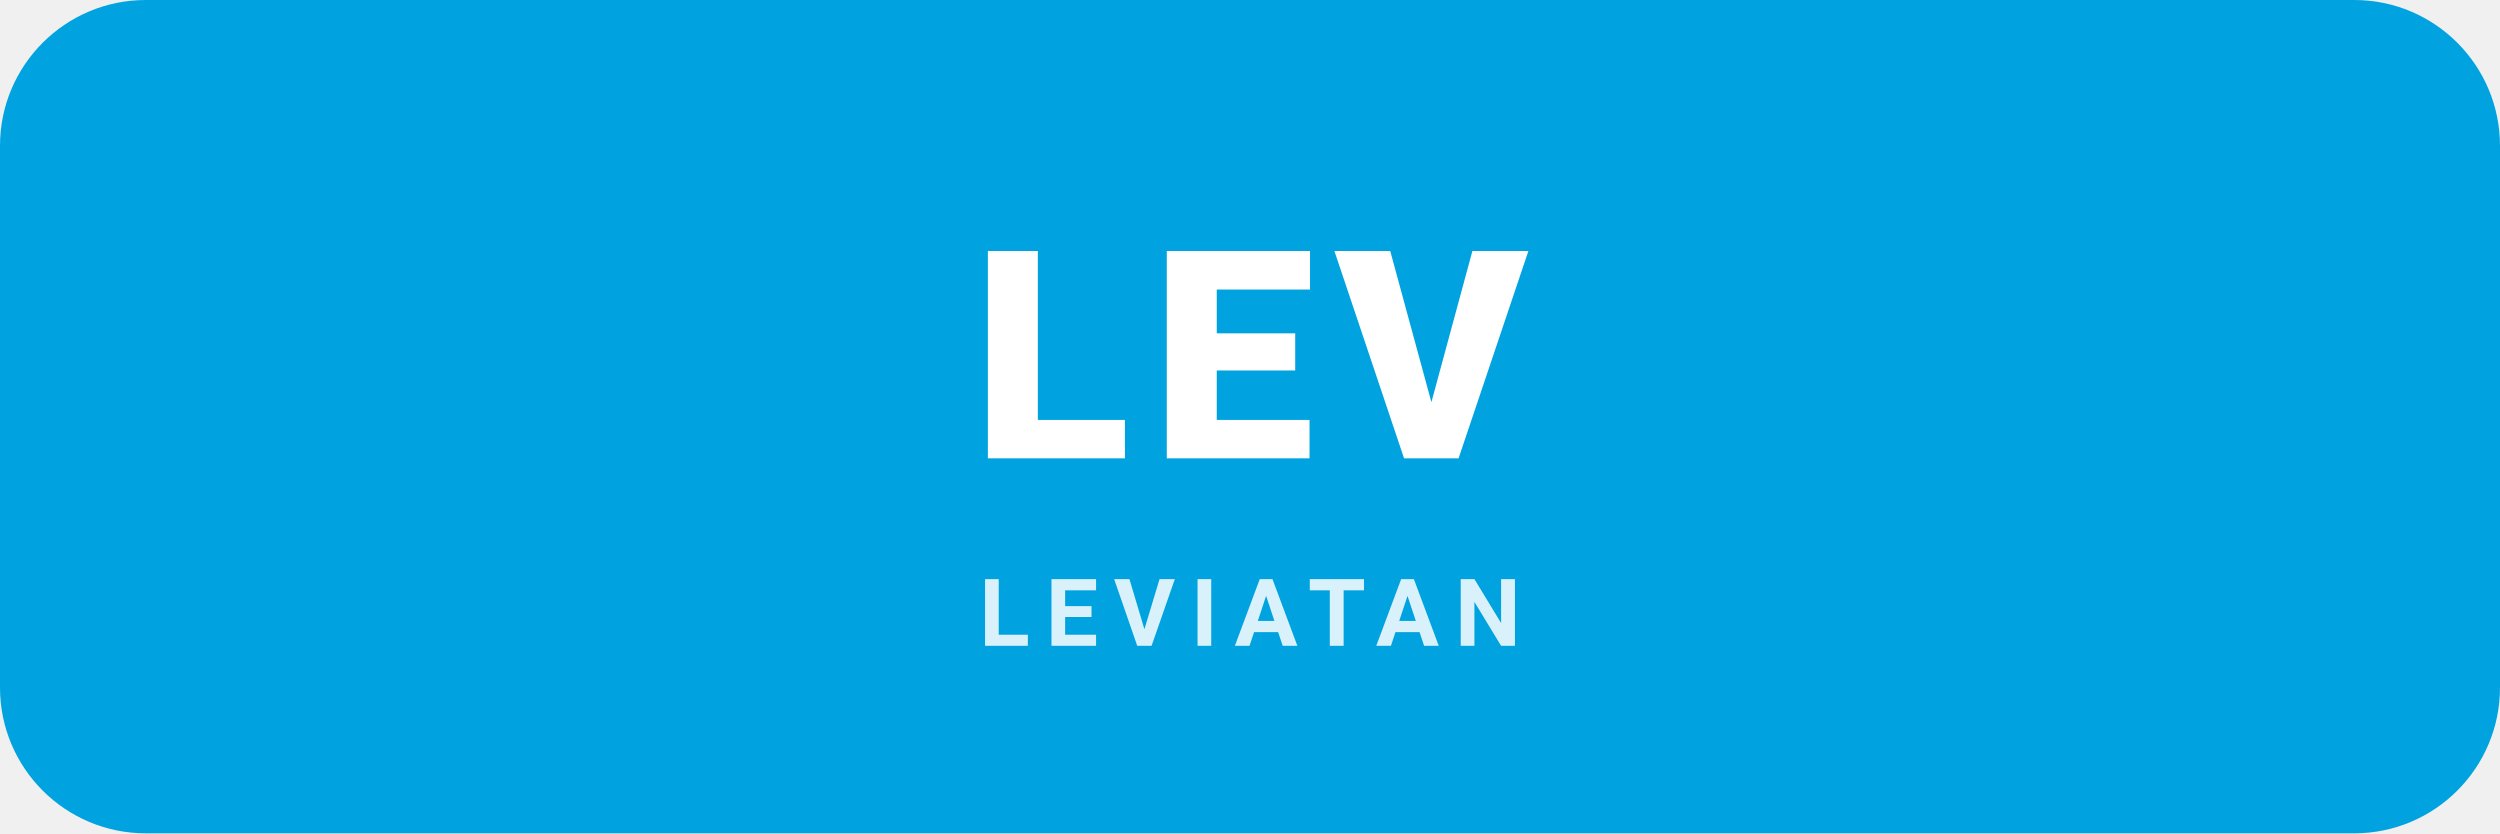
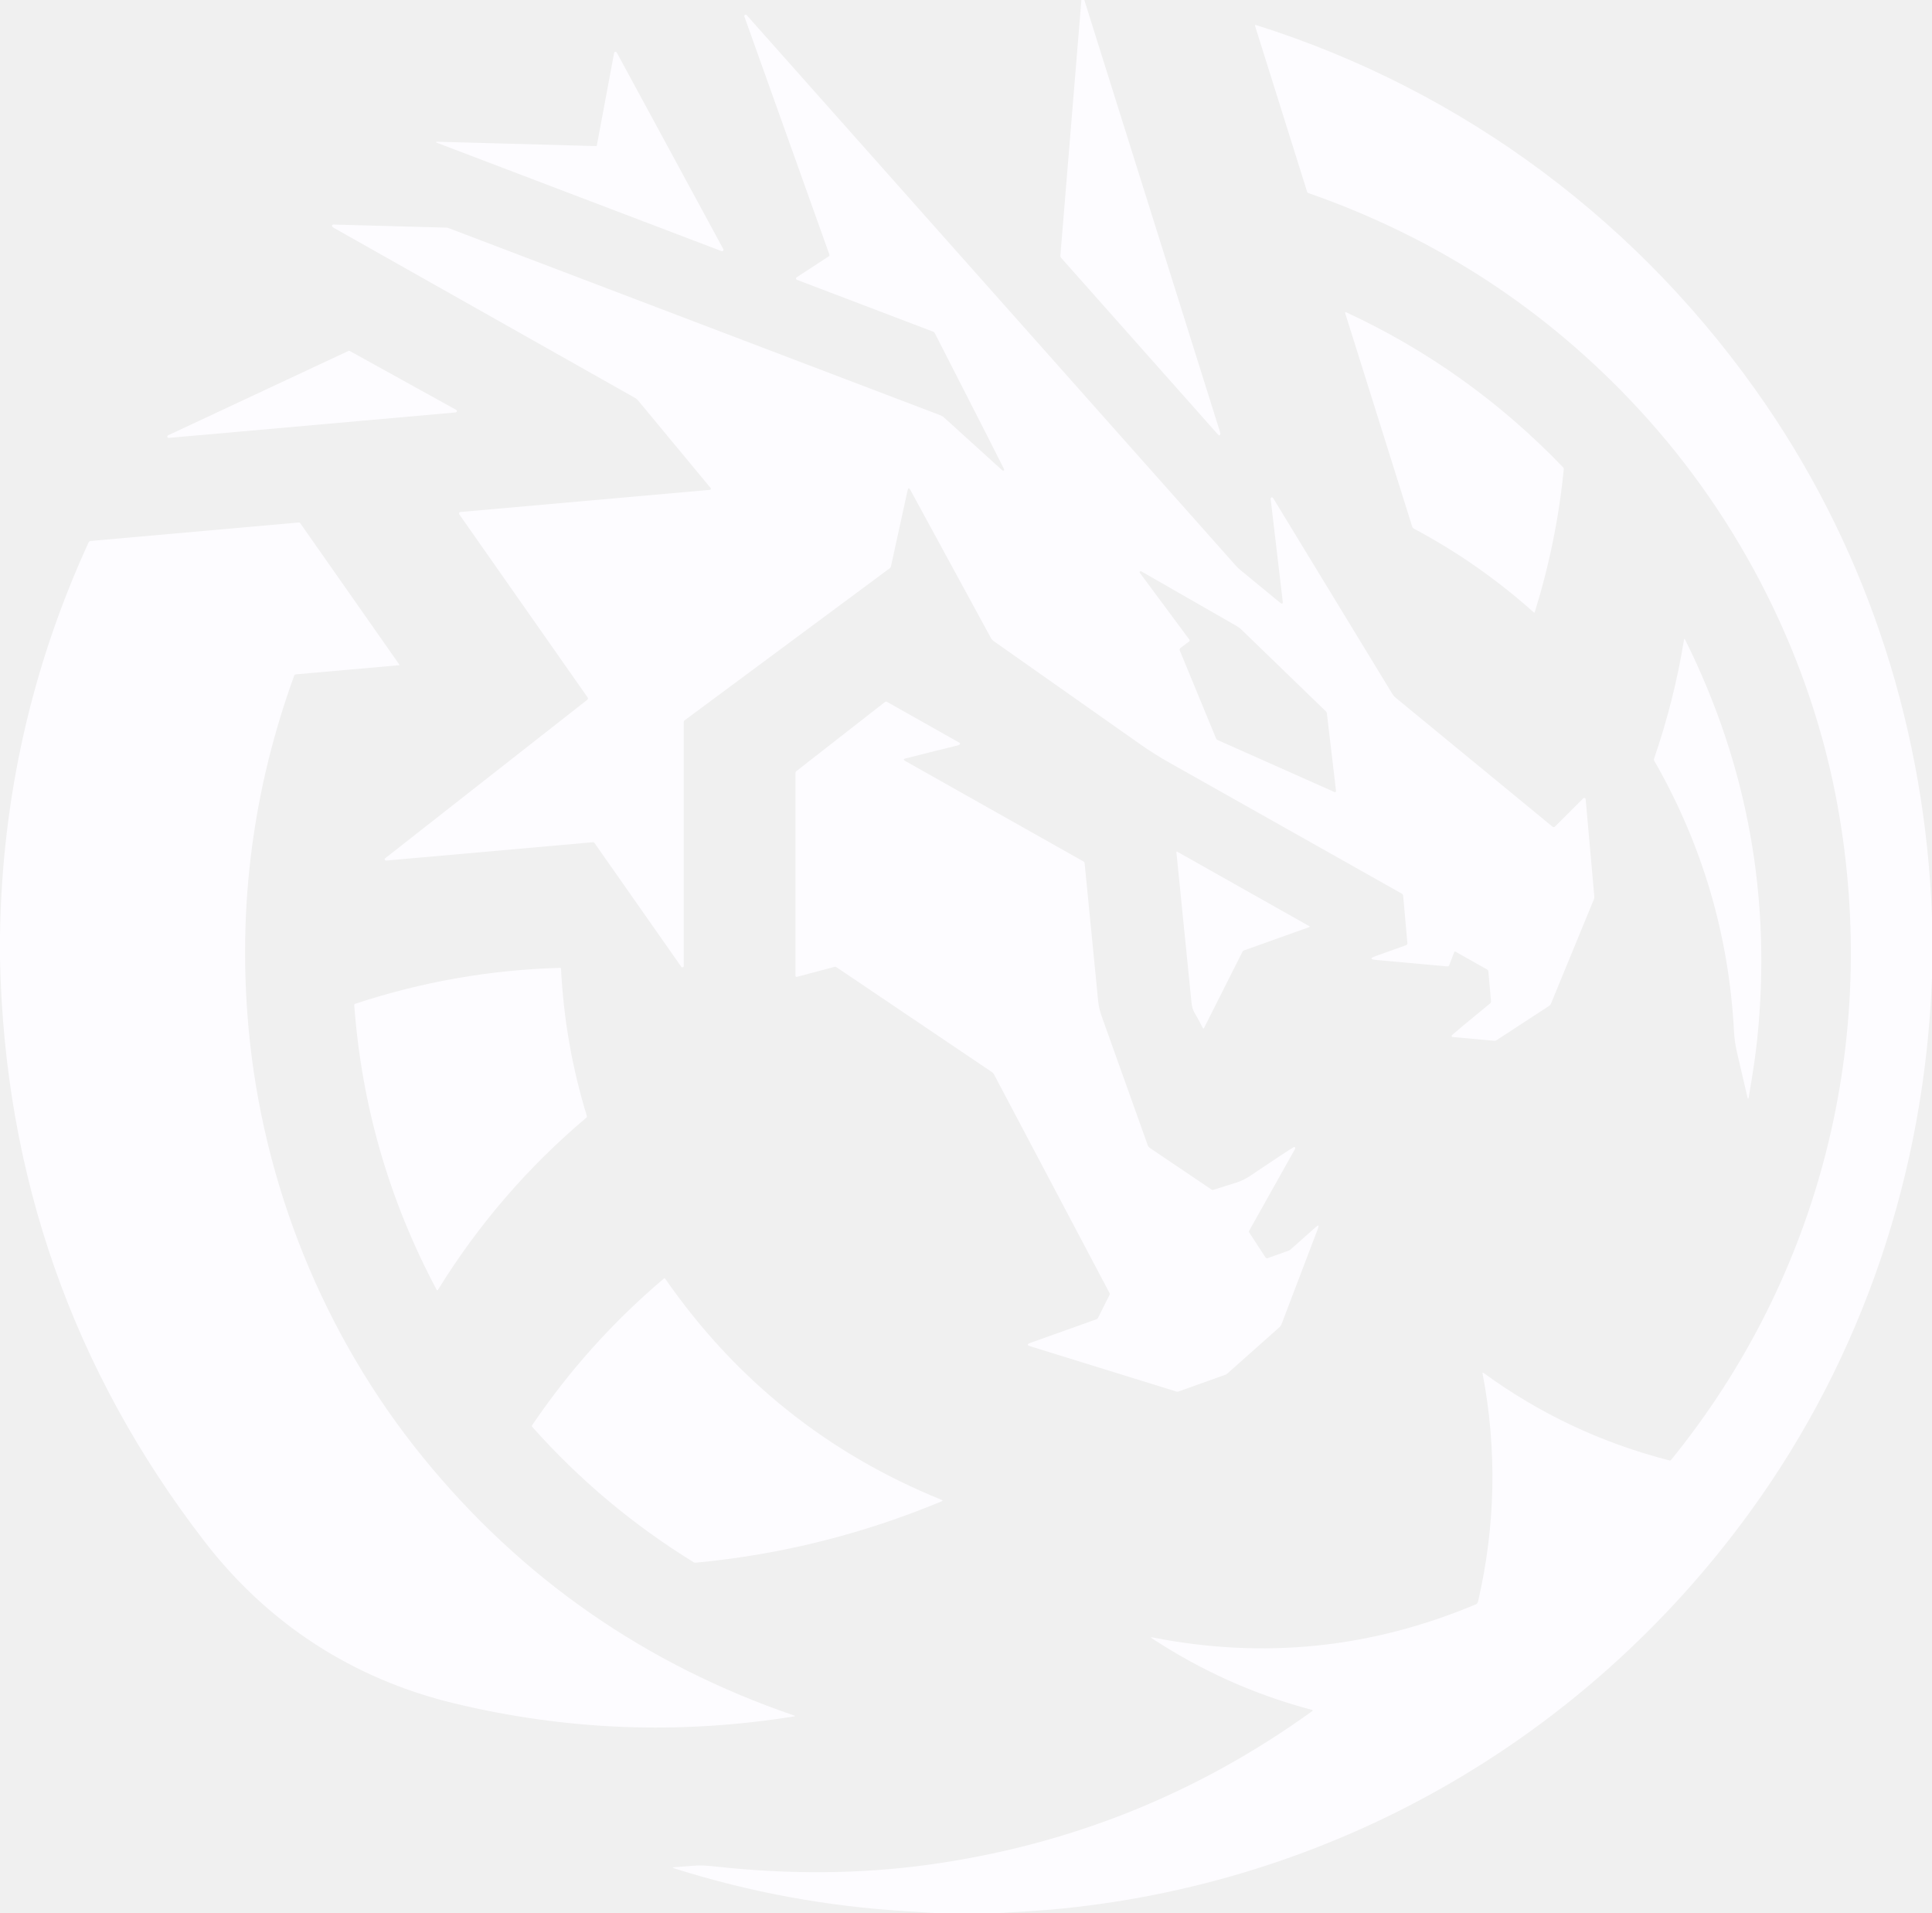
- <svg xmlns="http://www.w3.org/2000/svg" viewBox="0 0 240 80" width="240" height="80">
-   <rect width="240" height="80" rx="14" fill="#00A3E0" />
-   <text x="120" y="44" font-family="-apple-system, BlinkMacSystemFont, 'Segoe UI', Roboto, Helvetica, Arial, sans-serif" font-size="28" font-weight="900" fill="#FFFFFF" text-anchor="middle" letter-spacing="2">LEV</text>
-   <text x="120" y="62" font-family="-apple-system, BlinkMacSystemFont, 'Segoe UI', Roboto, Helvetica, Arial, sans-serif" font-size="9" font-weight="700" fill="#FFFFFF" opacity="0.85" text-anchor="middle" letter-spacing="1.5">LEVIATAN</text>
+ <svg xmlns="http://www.w3.org/2000/svg" viewBox="0.00 0.00 1000.00 990.00">
+   <path fill="#fdfcff" d="M561.24 0q35.09 111.67 70.18 223.36.23.72.23.8-.1 2-1.37.56l-80.99-91.23a1.76 1.76 0 0 1-.43-1.3L559.73 0zM367.78 253.31a.46.46 0 0 0 .1-.68l-37.62-45.4a5.63 5.46-4.1 0 0-1.55-1.3q-63.98-36.09-156.06-88.09-.53-.3-.73-.65a.66.66 0 0 1 .59-.99l58.67 1.61a2.57 2.44 54.6 0 1 .82.16l254.61 96.89a6.65 6.61-13.2 0 1 2.11 1.3l30.02 27.2q.35.32.77.1.37-.19.21-.63-.28-.8-35.89-70.46a1.54 1.48-2.2 0 0-.81-.72l-70.55-26.85a.72.72 0 0 1-.14-1.28l16.55-10.8q.62-.4.37-1.1L385.28 8.52a.63.62 58.7 0 1 .16-.67q.11-.1.24-.16.49-.21.85.19l253.08 284.8q1.11 1.25 2.4 2.31l20.53 16.88q1.62 1.33 1.38-.75l-6.24-52.96a.56.56 0 0 1 .1-.4q.62-.92 1.39.33 61.21 100.51 61.7 101.33a5.77 5.64-86.8 0 0 1.26 1.44l81.48 66.98a.92.91-47.7 0 0 1.23-.06l14.62-14.61a.75.75 0 0 1 1.28.47l4.48 50.43q.06.64-.16 1.17l-22.3 54.21q-.28.68-.9 1.08l-27.32 17.83q-.49.32-1.06.27l-21.71-1.98a.4.39-12 0 1-.3-.19q-.27-.46.14-.84 2.13-1.96 19.72-16.39.48-.39.42-1l-1.37-15.5a1.28 1.27 12.1 0 0-.65-1l-16.34-9.21q-.5-.28-.7.25l-2.58 6.77a.92.92 0 0 1-.95.59l-36.89-3.35q-4.62-.43-.25-1.99l15.75-5.62a1.04 1.04 0 0 0 .69-1.07l-2.18-24.5a1.48 1.47-77.9 0 0-.74-1.15q-115.2-64.93-119.5-67.33-8.75-4.88-16.88-10.67-8.23-5.85-74.94-52.75a4.21 4.09-87.4 0 1-1.27-1.43l-41.7-76.63q-1.04-1.91-1.5.21l-8.57 39.14a1.98 1.97 78.2 0 1-.76 1.17l-106.08 78.63a1.1 1.1 0 0 0-.44.88v126.19q0 .34-.14.51-.24.28-.64.24a.69.68-14.8 0 1-.49-.28l-44.89-64.03a1.04 1.03-19.6 0 0-.94-.44l-106.92 9.49a.62.6-31.9 0 1-.37-.08q-.92-.5.16-1.35 24.17-19 104.28-81.75a.93.93 0 0 0 .18-1.27l-66.41-94.73a.84.75-66 0 1-.13-.41q0-.72.66-.78 64.38-5.72 128.75-11.43.46-.04.78-.24m247.7 78.68-4.35 3.23q-.81.6-.43 1.53l18.67 45.26a1.94 1.92-89.7 0 0 1.01 1.03l60.31 26.85a.59.59 0 0 0 .83-.61l-4.73-40.12a1.69 1.65-71.7 0 0-.49-1l-43.88-42.46a11.06 10.77-7.1 0 0-2.1-1.59q-44.23-25.43-49.37-28.31-.79-.44-1.04.15a.48.47-51.2 0 0 .05.47l25.67 34.61a.69.69 0 0 1-.15.96" />
+   <path fill="#fdfcff" d="M1000 474.5v31.46c-3.76 100.11-35.6 195.88-94.33 276.67-85.82 118.05-216.51 192.79-362.17 205.66q-6.99.62-26.5 1.71h-33.63q-6.92-.5-13.86-.91-61.94-3.66-120.36-22.14-1.72-.54.08-.66 4.78-.31 10.74-.82 3.39-.28 10.66.51 57.1 6.24 109.41-.89 109.71-14.97 199.31-79.67a.28.27 34.7 0 0-.09-.49q-44.39-11.7-82.97-37.04-1.21-.79.21-.51 86.24 17.01 167.35-17.1a2.02 2 85 0 0 1.17-1.4q13.64-58.93 2.36-118.05-.15-.8.51-.32 43.67 31.85 96.26 45.29a.78.77 26.5 0 0 .79-.26c77.35-95.21 107.98-217.56 86.25-338.23-13.71-76.16-50.18-148.37-102.59-205.17q-71.44-77.4-171.56-112.29-.32-.11-.42-.44l-27.05-86.13a.3.3 0 0 1 .37-.37c108.21 34.03 200.45 103.35 264.27 196.81 53.43 78.25 82.36 169.82 85.79 264.78M308.49 75.6a.44.42 5.3 0 0 .44-.35l8.94-47.86a.71.71 0 0 1 .57-.57q.53-.1.91.59 4.7 8.71 54.99 101.41a.94.93-41.9 0 1-.06.99q-.07.1-.23.16a.74.72 42.9 0 1-.51.01L226.63 74.07q-2.01-.76.14-.71z" />
+   <path fill="#fdfcff" d="M793.91 316.96a313.3 313.3 0 0 0-62.13-43.4 1.71 1.66-85.3 0 1-.81-.98l-34.74-110.63a.32.32 0 0 1 .44-.38q63.48 29.38 112.46 80.35.33.34.28.81-3.67 37.51-15.03 74.1a.29.29 0 0 1-.47.13M181.02 181.63l55.12 30.49a.7.7 0 0 1-.28 1.31l-148.5 13.19a.7.7 0 0 1-.36-1.33l93.39-43.68a.7.7 0 0 1 .63.02M0 496.28v-12.22q1.59-106.8 45.84-203.32a1.35 1.33-79.7 0 1 1.11-.78l107.79-9.57a.65.64 69.5 0 1 .6.28l51.36 73.27a.2.19 69.6 0 1-.14.31l-53.36 4.73a1.13 1.11 7.1 0 0-.94.72q-32.12 88.4-23.63 182.15c7.32 80.92 38.93 159.16 90.15 222.16q76.57 94.18 192.23 133.78.95.32-.04.48-88.99 14.27-176.21-6.85c-52.09-12.61-95.97-41.01-128.83-83.6Q3.52 665.07 0 496.28M872.25 331.12q48.57 97.46 37.28 206.71-1.19 11.52-4.39 29.97-.29 1.66-.68.02-.82-3.42-5.49-23.63-1.17-5.07-1.46-10.52-3.97-75-41.38-140.16a.83.82-50.4 0 1-.06-.67q10.52-30.58 15.54-61.62.16-1.05.64-.1M468.68 392.52q-1.66.43-.17 1.27l92.2 51.98a1.38 1.37-78.3 0 1 .7 1.07q4.55 46.6 6.97 70.97.41 4.09 1.79 7.97 8.23 22.98 23.96 67.05a2.43 2.37 7.9 0 0 .9 1.16l32.1 21.65a1.04 1.02-36.2 0 0 .89.13q5.41-1.65 12.12-3.83 3.56-1.15 6.74-3.29 19.93-13.41 22.72-14.95.74-.41.79.59a.52.47-35.2 0 1-.06.27l-23.77 42.39a.85.85 0 0 0 .03.88l8.42 12.89a.97.96 63.6 0 0 1.14.39l10.94-3.91a2.33 2.3 14.4 0 0 .77-.45l13.19-11.72q2.12-1.89 1.11.77l-18.84 49.48a3.99 3.92 80.1 0 1-1.09 1.58l-26.98 23.98a3.24 3.11 13.2 0 1-1.05.62l-24.3 8.68q-.45.17-.92.02l-75.69-23.44q-2.62-.81-.03-1.74l34.24-12.23a1.43 1.43 0 0 0 .8-.7l6.03-11.98q.21-.42 0-.83l-59.92-113.38q-.3-.57-.84-.94l-80.65-54.39q-.46-.31-.99-.17l-19.45 5.17a.59.58-7.6 0 1-.74-.56v-105q0-.53.42-.86l45.92-35.84a.9.88 40.3 0 1 .98-.07l37.56 21.17a.56.56 0 0 1 .15.85q-.31.37-.83.49-11.15 2.68-27.26 6.81" />
+   <path fill="#fdfcff" d="M643.76 491.89a1.1 1.1 0 0 0-.62.55l-19.99 39.68a.29.29 0 0 1-.51 0q-2.07-4.1-4.49-8.25-1.12-1.94-1.44-5.13-2.14-21.49-7.79-77.57-.07-.68.53-.34l68.35 38.54q.4.22-.03.37zM290.37 501.22q1.98 39.28 13.4 76.36a.74.74 0 0 1-.23.79q-45.5 38.37-76.9 89.2a.35.35 0 0 1-.6-.02q-36.87-69.23-42.68-147.32a.73.73 0 0 1 .5-.76q51.79-17.1 106.14-18.6a.37.36 87.6 0 1 .37.35M359.05 808.49q-47.11-29.03-83.58-70.1-.34-.38-.05-.8 28.85-42.62 68.26-75.97a.4.4 0 0 1 .58.07q54.65 78.67 143.1 114.5.96.38 0 .78-61.49 25.56-127.34 31.75-.52.05-.97-.23" />
</svg>
